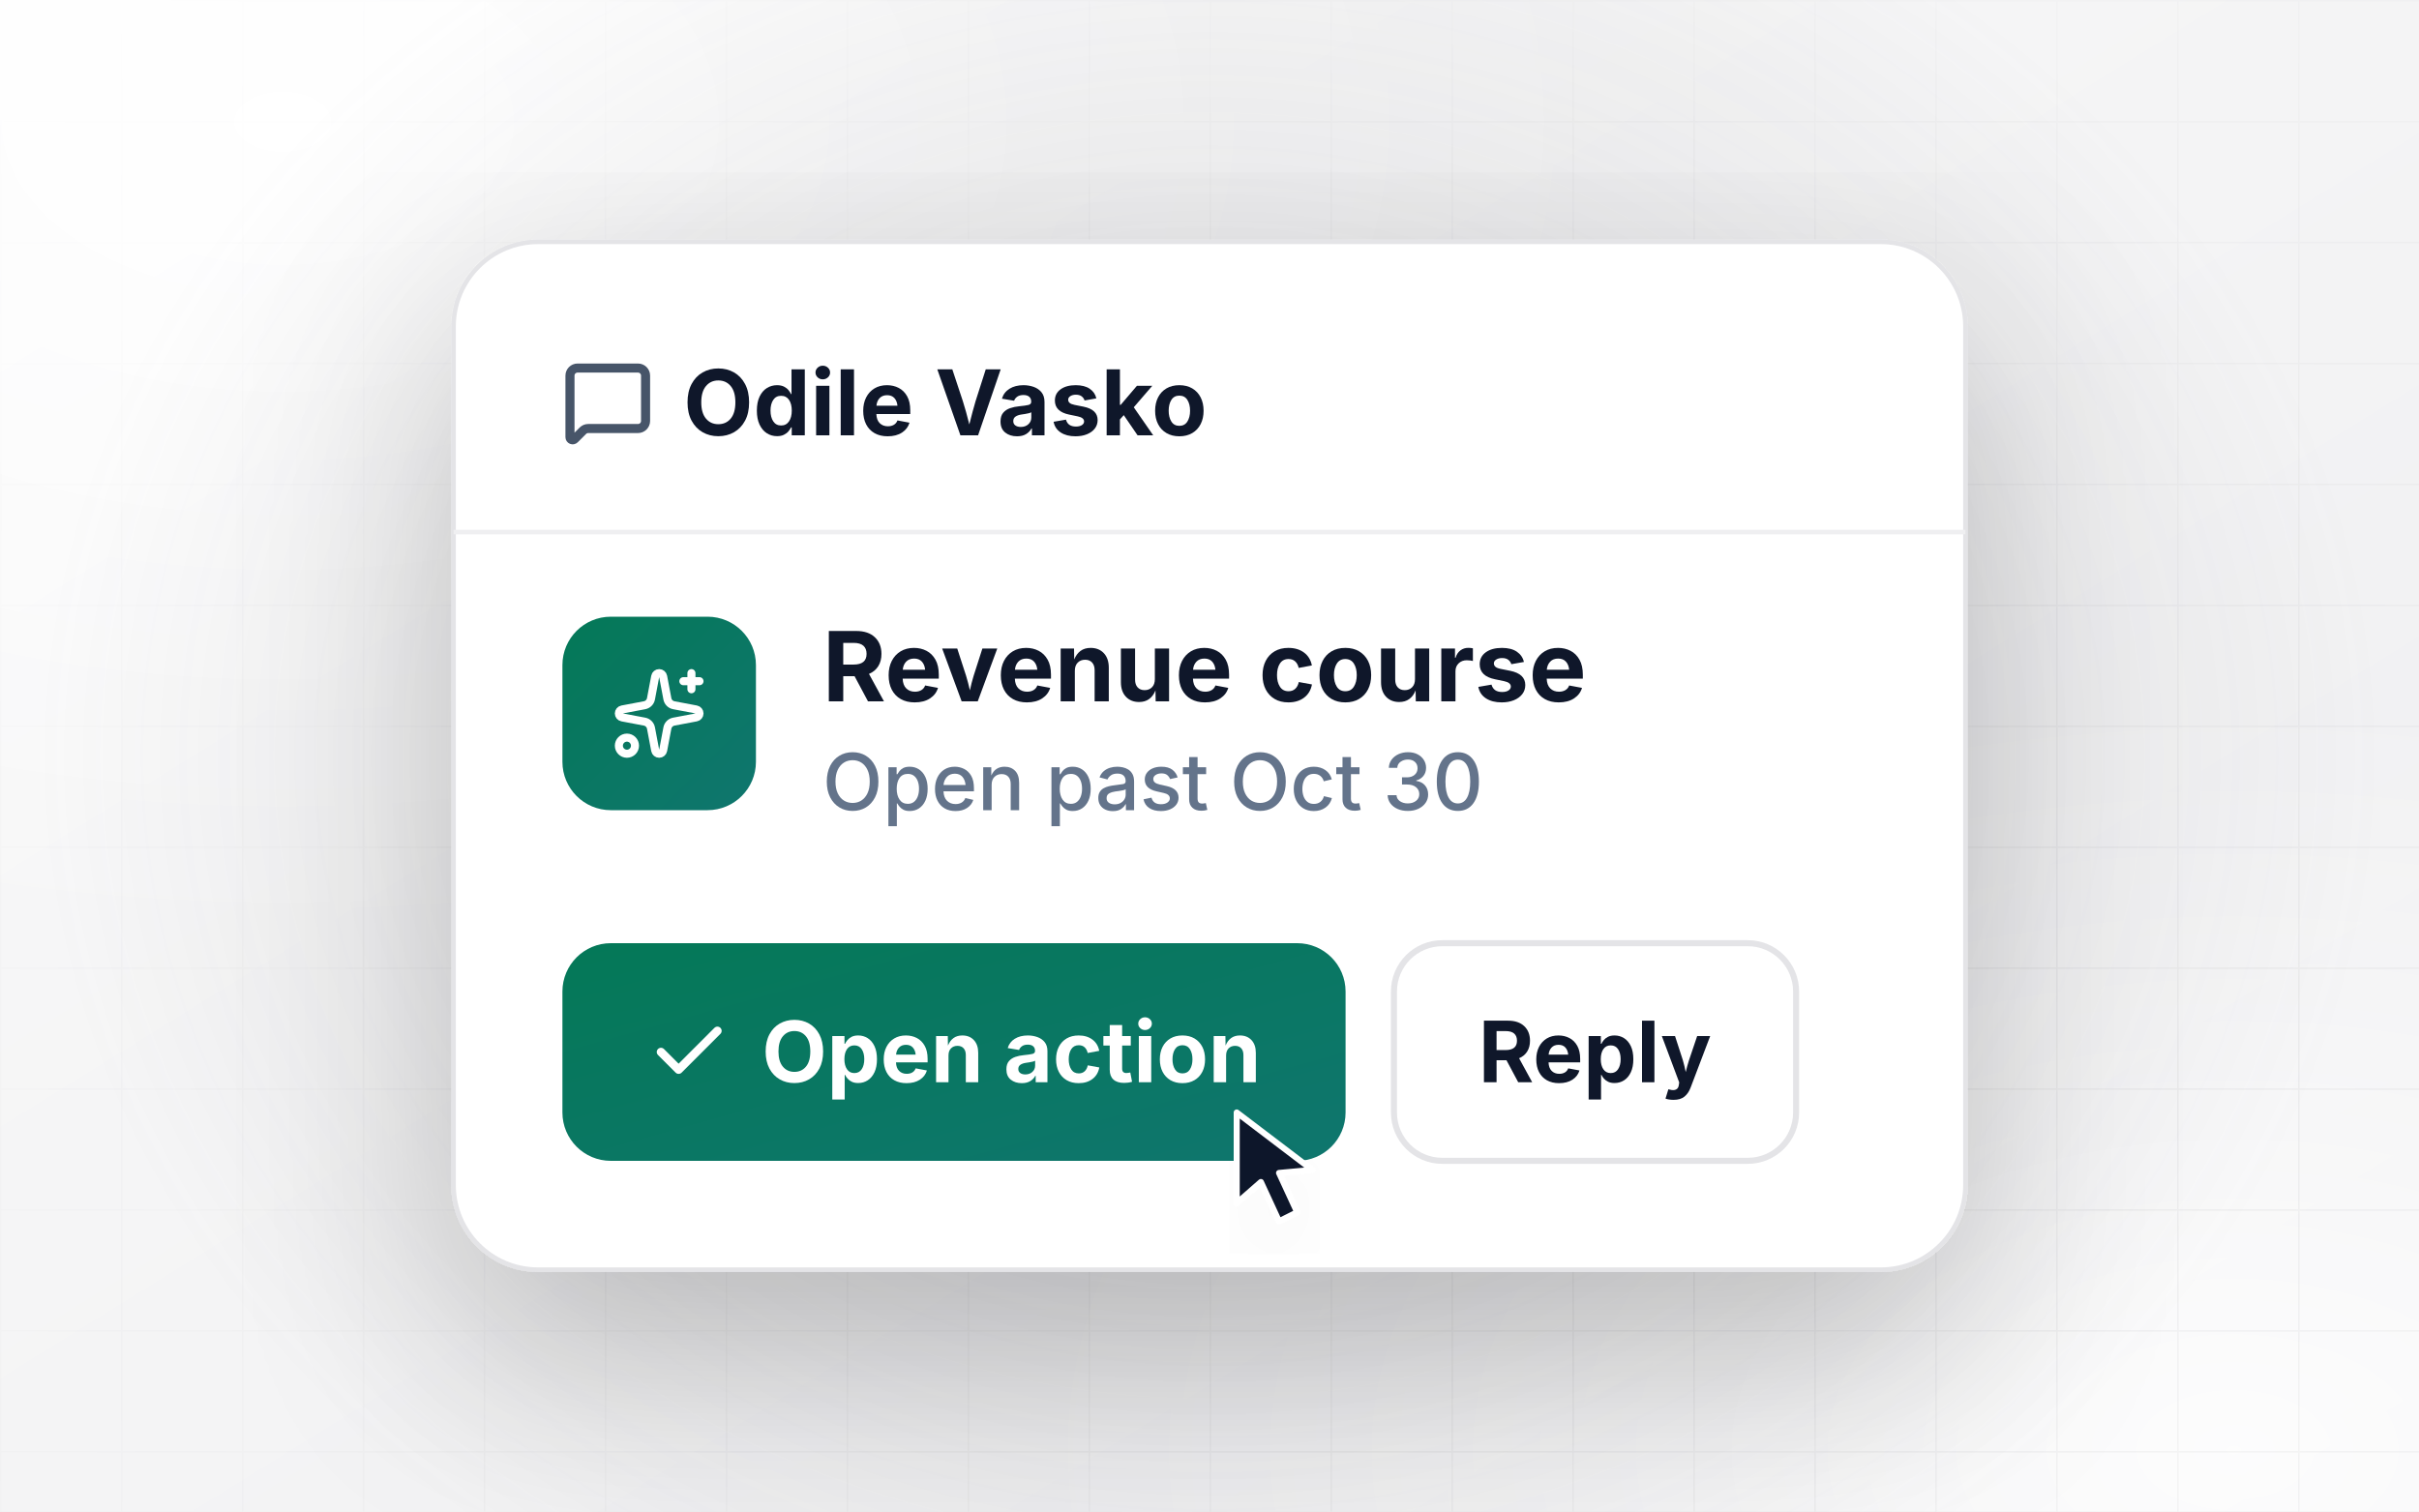
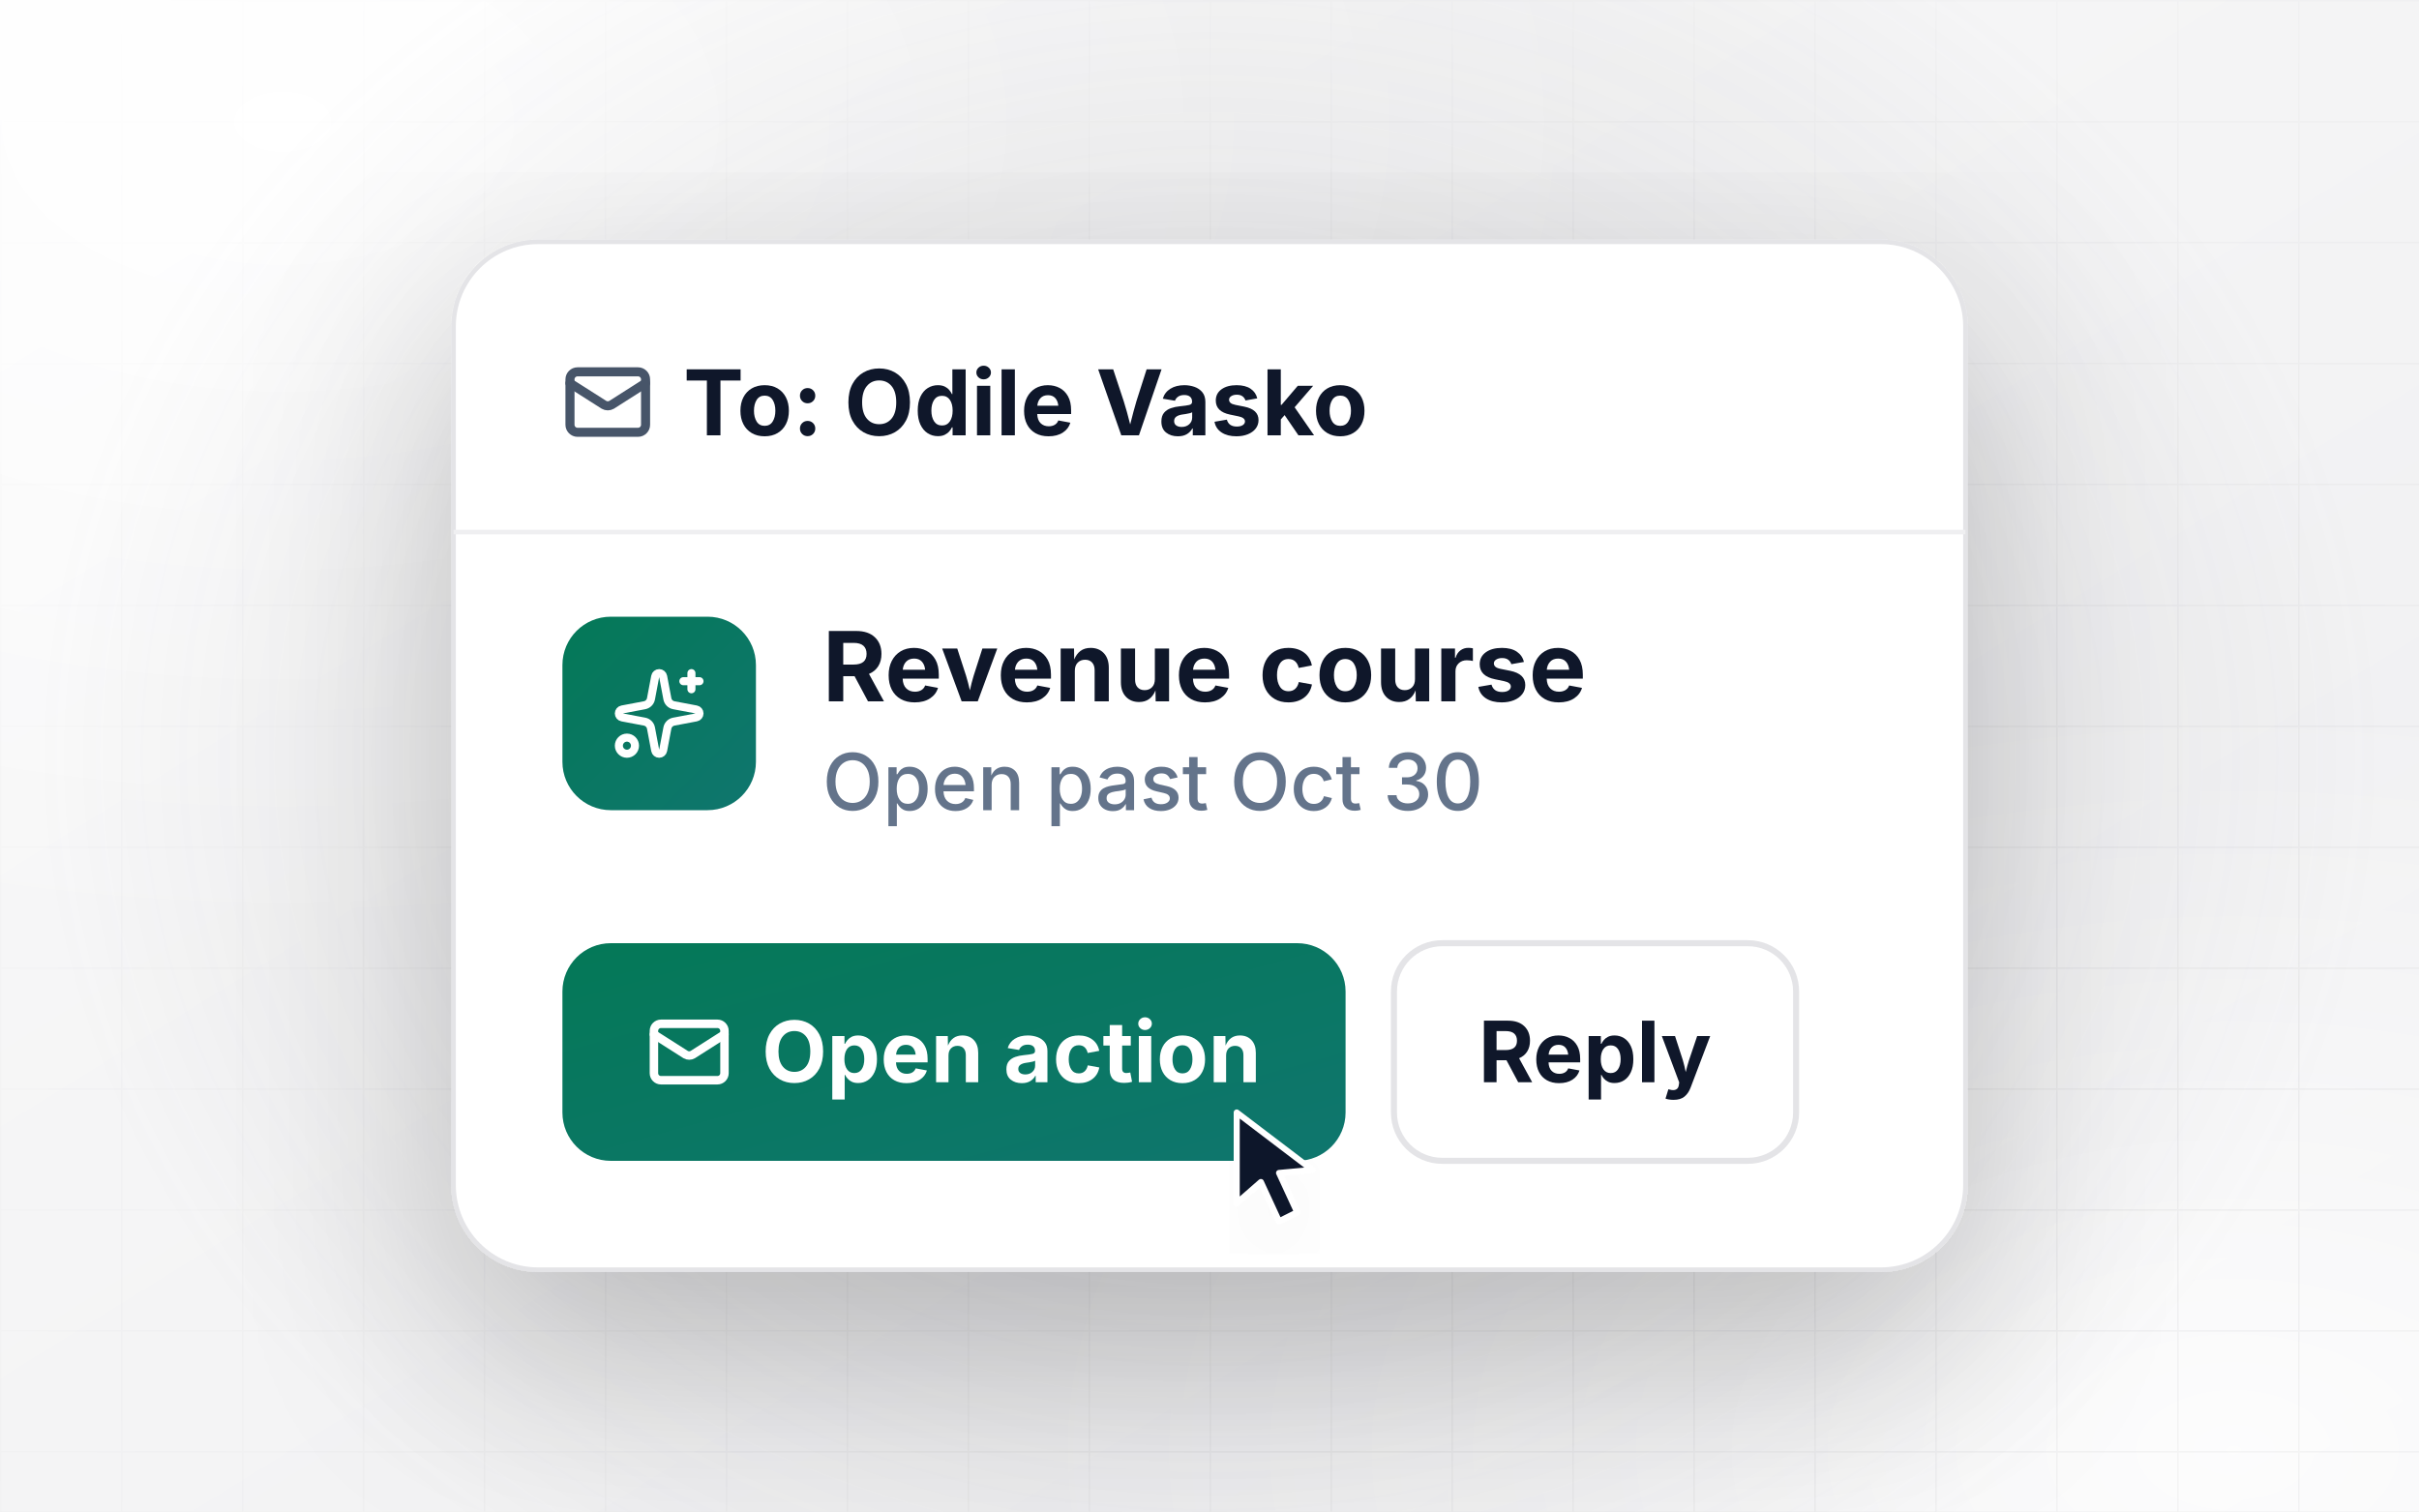
<svg xmlns="http://www.w3.org/2000/svg" xmlns:xlink="http://www.w3.org/1999/xlink" viewBox="0 0 800 500" width="800" height="500" role="img">
  <defs>
    <linearGradient id="bg" x1="0" y1="0" x2="1" y2="1">
      <stop offset="0" stop-color="#FAFAFA" />
      <stop offset="1" stop-color="#EEEEF0" />
    </linearGradient>
    <radialGradient id="glowA" cx="0.12" cy="0.08" r="0.55">
      <stop offset="0" stop-color="#FFFFFF" stop-opacity="0.95" />
      <stop offset="1" stop-color="#FFFFFF" stop-opacity="0" />
    </radialGradient>
    <radialGradient id="glowB" cx="0.92" cy="0.96" r="0.5">
      <stop offset="0" stop-color="#FFFFFF" stop-opacity="0.85" />
      <stop offset="1" stop-color="#FFFFFF" stop-opacity="0" />
    </radialGradient>
    <linearGradient id="gAcc" x1="0" y1="0" x2="1" y2="1">
      <stop offset="0" stop-color="#047857" />
      <stop offset="1" stop-color="#0F766E" />
    </linearGradient>
    <linearGradient id="gStroke" x1="0" y1="0" x2="1" y2="0">
      <stop offset="0" stop-color="#6EE7B7" />
      <stop offset="1" stop-color="#5EEAD4" />
    </linearGradient>
    <pattern id="grid" width="40" height="40" patternUnits="userSpaceOnUse">
      <path d="M40 0H0V40" fill="none" stroke="#52525B" stroke-opacity="0.07" stroke-width="1" />
    </pattern>
    <radialGradient id="fade" cx="0.5" cy="0.45" r="0.65">
      <stop offset="0" stop-color="#fff" stop-opacity="1" />
      <stop offset="1" stop-color="#fff" stop-opacity="0" />
    </radialGradient>
    <mask id="gridMask">
      <rect width="1200" height="800" fill="url(#fade)" />
    </mask>
    <filter id="e1" x="-10%" y="-10%" width="120%" height="140%">
      <feDropShadow dx="0" dy="1" stdDeviation="1.2" flood-color="#0F172A" flood-opacity="0.07" />
      <feDropShadow dx="0" dy="12" stdDeviation="18" flood-color="#18181B" flood-opacity="0.08" />
    </filter>
    <filter id="e2" x="-15%" y="-15%" width="130%" height="160%">
      <feDropShadow dx="0" dy="2" stdDeviation="3" flood-color="#0F172A" flood-opacity="0.10" />
      <feDropShadow dx="0" dy="28" stdDeviation="34" flood-color="#18181B" flood-opacity="0.20" />
    </filter>
    <radialGradient id="spot" cx="0.5" cy="0.5" r="0.5">
      <stop offset="0" stop-color="#71717A" stop-opacity="0.24" />
      <stop offset="1" stop-color="#71717A" stop-opacity="0" />
    </radialGradient>
+     <path id="g700_T" d="M75 1237V1490H1292V1237H837V0H531V1237Z" />
+     <path id="g700_o" d="M628 -22Q460 -22 337.0 50.5Q214 123 147.5 252.5Q81 382 81 554Q81 727 147.5 857.0Q214 987 337.0 1059.5Q460 1132 628 1132Q796 1132 919.0 1059.5Q1042 987 1108.5 857.0Q1175 727 1175 554Q1175 382 1108.5 252.5Q1042 123 919.0 50.5Q796 -22 628 -22ZM628 214Q748 214 809.0 311.0Q870 408 870 555Q870 703 809.0 799.5Q748 896 628 896Q508 896 447.5 799.5Q387 703 387 555Q387 408 447.5 311.0Q508 214 628 214Z" />
+     <path id="g700_colon" d="M342 -19Q269 -19 219.0 30.5Q169 80 169 153Q169 226 219.0 275.5Q269 325 342 325Q415 325 465.0 275.5Q515 226 515 153Q515 80 465.0 30.5Q415 -19 342 -19ZM342 723Q269 723 219.0 772.5Q169 822 169 895Q169 968 219.0 1017.5Q269 1067 342 1067Q415 1067 465.0 1017.5Q515 968 515 895Q515 822 465.0 772.5Q415 723 342 723Z" />
    <path id="g700_O" d="M789 -20Q592 -20 434.5 70.0Q277 160 185.5 331.0Q94 502 94 744Q94 987 185.5 1158.5Q277 1330 434.5 1420.0Q592 1510 789 1510Q987 1510 1144.0 1420.0Q1301 1330 1392.5 1158.5Q1484 987 1484 744Q1484 501 1392.5 330.5Q1301 160 1144.0 70.0Q987 -20 789 -20ZM789 251Q963 251 1068.5 377.5Q1174 504 1174 744Q1174 985 1068.5 1112.0Q963 1239 789 1239Q616 1239 510.0 1111.5Q404 984 404 744Q404 505 510.0 378.0Q616 251 789 251Z" />
    <path id="g700_d" d="M537 -19Q408 -19 305.0 47.5Q202 114 141.5 242.5Q81 371 81 557Q81 748 143.0 876.0Q205 1004 308.0 1068.0Q411 1132 535 1132Q630 1132 693.0 1100.0Q756 1068 794.5 1021.0Q833 974 853 930H863V1490H1163V0H868V179H853Q832 134 793.0 88.5Q754 43 691.0 12.0Q628 -19 537 -19ZM629 222Q743 222 806.0 314.0Q869 406 869 558Q869 710 806.5 801.0Q744 892 629 892Q511 892 450.0 798.5Q389 705 389 558Q389 410 450.5 316.0Q512 222 629 222Z" />
    <path id="g700_i" d="M128 0V1118H428V0ZM278 1264Q210 1264 162.0 1309.0Q114 1354 114 1418Q114 1482 162.0 1527.0Q210 1572 278 1572Q346 1572 394.5 1527.0Q443 1482 443 1418Q443 1354 394.5 1309.0Q346 1264 278 1264Z" />
    <path id="g700_l" d="M428 1490V0H128V1490Z" />
    <path id="g700_e" d="M633 -22Q462 -22 338.0 48.0Q214 118 147.5 247.0Q81 376 81 553Q81 726 147.5 856.0Q214 986 334.5 1059.0Q455 1132 618 1132Q764 1132 883.0 1070.0Q1002 1008 1072.5 882.0Q1143 756 1143 565V481H378Q383 344 454.0 274.0Q525 204 638 204Q717 204 773.5 237.5Q830 271 854 336L1126 285Q1085 146 956.5 62.0Q828 -22 633 -22ZM380 669H854Q843 778 784.0 842.0Q725 906 621 906Q513 906 451.0 839.5Q389 773 380 669Z" />
    <path id="g700_V" d="M571 0 49 1490H388L626 771Q662 659 698.0 528.0Q734 397 772 246Q810 398 844.5 528.0Q879 658 913 771L1143 1490H1480L970 0Z" />
    <path id="g700_a" d="M440 -22Q280 -22 174.0 62.5Q68 147 68 313Q68 438 128.0 509.0Q188 580 284.0 613.0Q380 646 490 656Q634 670 697.5 685.5Q761 701 761 756V761Q761 832 715.5 871.0Q670 910 586 910Q499 910 446.0 872.5Q393 835 375 781L100 827Q143 972 271.5 1052.0Q400 1132 587 1132Q707 1132 815.5 1094.0Q924 1056 992.5 972.5Q1061 889 1061 753V0H777V155H767Q726 77 645.0 27.5Q564 -22 440 -22ZM525 189Q630 189 696.5 250.0Q763 311 763 400V521Q745 508 704.5 498.5Q664 489 619.0 481.5Q574 474 541 470Q458 458 407.0 423.0Q356 388 356 321Q356 256 403.5 222.5Q451 189 525 189Z" />
    <path id="g700_s" d="M572 -22Q370 -22 238.5 64.0Q107 150 78 306L357 354Q400 198 581 198Q667 198 716.5 230.5Q766 263 766 313Q766 398 622 428L429 468Q107 534 107 785Q107 946 236.0 1039.0Q365 1132 577 1132Q776 1132 894.0 1051.0Q1012 970 1043 834L777 787Q759 844 711.0 880.5Q663 917 581 917Q507 917 457.0 885.5Q407 854 407 804Q407 762 439.5 732.5Q472 703 551 687L752 647Q1072 582 1072 345Q1072 235 1008.0 152.5Q944 70 831.0 24.0Q718 -22 572 -22Z" />
    <path id="g700_k" d="M128 0V1490H428V688H445L811 1118H1158L740 633L1179 0H826L514 456L428 359V0Z" />
-     <path id="g700_o" d="M628 -22Q460 -22 337.0 50.5Q214 123 147.5 252.5Q81 382 81 554Q81 727 147.5 857.0Q214 987 337.0 1059.5Q460 1132 628 1132Q796 1132 919.0 1059.5Q1042 987 1108.5 857.0Q1175 727 1175 554Q1175 382 1108.5 252.5Q1042 123 919.0 50.5Q796 -22 628 -22ZM628 214Q748 214 809.0 311.0Q870 408 870 555Q870 703 809.0 799.5Q748 896 628 896Q508 896 447.5 799.5Q387 703 387 555Q387 408 447.5 311.0Q508 214 628 214Z" />
    <path id="g700_R" d="M135 0V1490H716Q970 1490 1109.5 1357.5Q1249 1225 1249 1005Q1249 852 1181.0 743.5Q1113 635 985 581L1302 0H964L680 532H440V0ZM440 779H660Q934 779 934 1005Q934 1118 866.5 1178.0Q799 1238 659 1238H440Z" />
    <path id="g700_v" d="M443 0 31 1118H350L538 538Q561 463 580.5 387.0Q600 311 618 233Q635 311 653.5 386.5Q672 462 696 538L882 1118H1197L784 0Z" />
    <path id="g700_n" d="M428 647V0H128V1118H411L415 887Q462 1004 548.0 1068.0Q634 1132 763 1132Q937 1132 1042.0 1020.0Q1147 908 1147 711V0H847V659Q847 763 793.5 822.0Q740 881 645 881Q549 881 488.5 819.5Q428 758 428 647Z" />
    <path id="g700_u" d="M513 -14Q339 -14 233.5 98.0Q128 210 128 407V1118H428V459Q428 355 482.0 296.0Q536 237 630 237Q726 237 786.5 298.5Q847 360 847 471V1118H1148V0H864L860 232Q813 113 726.5 49.5Q640 -14 513 -14Z" />
    <path id="g700_c" d="M628 -22Q459 -22 336.5 50.5Q214 123 147.5 252.5Q81 382 81 554Q81 727 147.5 857.0Q214 987 336.5 1059.5Q459 1132 628 1132Q827 1132 960.0 1032.5Q1093 933 1125 760L846 708Q827 795 772.5 845.5Q718 896 631 896Q511 896 449.0 801.5Q387 707 387 555Q387 405 449.0 309.5Q511 214 631 214Q718 214 774.0 266.5Q830 319 848 409L1127 358Q1095 181 962.0 79.5Q829 -22 628 -22Z" />
    <path id="g700_r" d="M128 0V1118H418V923H430Q461 1026 533.5 1079.5Q606 1133 700 1133Q751 1133 797 1123V855Q777 861 738.5 865.5Q700 870 667 870Q563 870 495.5 805.0Q428 740 428 636V0Z" />
    <path id="g500_O" d="M786 -20Q593 -20 440.5 72.0Q288 164 200.5 335.0Q113 506 113 744Q113 983 200.5 1154.5Q288 1326 440.5 1418.0Q593 1510 786 1510Q979 1510 1130.5 1418.0Q1282 1326 1369.5 1154.5Q1457 983 1457 744Q1457 506 1369.5 334.5Q1282 163 1130.5 71.5Q979 -20 786 -20ZM786 188Q913 188 1013.5 252.0Q1114 316 1172.5 440.0Q1231 564 1231 744Q1231 925 1172.5 1049.5Q1114 1174 1013.5 1238.0Q913 1302 786 1302Q658 1302 557.0 1238.0Q456 1174 397.5 1049.5Q339 925 339 744Q339 564 397.5 440.0Q456 316 557.0 252.0Q658 188 786 188Z" />
    <path id="g500_p" d="M148 -418V1118H362V936H380Q399 970 434.5 1016.5Q470 1063 534.0 1097.5Q598 1132 703 1132Q837 1132 942.5 1064.0Q1048 996 1109.0 867.0Q1170 738 1170 556Q1170 376 1110.0 246.0Q1050 116 944.5 47.0Q839 -22 703 -22Q601 -22 537.0 12.5Q473 47 436.5 93.0Q400 139 380 175H368V-418ZM654 165Q750 165 814.5 217.0Q879 269 912.0 358.0Q945 447 945 558Q945 668 912.5 755.5Q880 843 815.5 894.0Q751 945 654 945Q512 945 438.0 838.5Q364 732 364 558Q364 383 439.0 274.0Q514 165 654 165Z" />
    <path id="g500_e" d="M630 -23Q465 -23 345.0 48.0Q225 119 160.5 248.0Q96 377 96 551Q96 723 159.5 854.0Q223 985 339.0 1058.5Q455 1132 611 1132Q738 1132 852.5 1075.5Q967 1019 1038.5 895.5Q1110 772 1110 570V492H317Q323 330 409.0 244.5Q495 159 632 159Q724 159 790.5 199.0Q857 239 886 317L1093 268Q1053 137 931.0 57.0Q809 -23 630 -23ZM318 656H892Q880 788 809.5 869.0Q739 950 612 950Q480 950 403.5 863.5Q327 777 318 656Z" />
    <path id="g500_n" d="M368 662V0H148V1118H358L359 903Q411 1021 498.5 1076.5Q586 1132 704 1132Q875 1132 979.5 1024.5Q1084 917 1084 710V0H864V683Q864 804 801.0 872.0Q738 940 628 940Q516 940 442.0 867.5Q368 795 368 662Z" />
    <path id="g500_a" d="M461 -25Q354 -25 268.5 14.5Q183 54 133.0 130.0Q83 206 83 316Q83 411 120.0 472.5Q157 534 219.0 569.5Q281 605 357.5 623.0Q434 641 513 650Q661 667 728.0 679.5Q795 692 795 751V757Q795 850 740.5 901.5Q686 953 581 953Q471 953 408.0 905.0Q345 857 322 800L115 854Q153 954 224.0 1015.0Q295 1076 386.5 1104.0Q478 1132 578 1132Q645 1132 721.0 1116.0Q797 1100 864.0 1058.5Q931 1017 973.0 940.0Q1015 863 1015 742V0H802V153H791Q758 87 677.5 31.0Q597 -25 461 -25ZM510 152Q599 152 663.0 187.5Q727 223 761.5 280.0Q796 337 796 403V546Q780 530 727.5 518.5Q675 507 617.0 499.0Q559 491 525 487Q432 474 365.5 436.5Q299 399 299 313Q299 233 358.5 192.5Q418 152 510 152Z" />
    <path id="g500_s" d="M549 -23Q367 -23 247.5 55.5Q128 134 98 283L305 326Q350 155 551 155Q658 155 720.5 199.5Q783 244 783 306Q783 412 626 447L438 490Q130 559 130 799Q130 899 185.5 974.0Q241 1049 338.5 1090.5Q436 1132 563 1132Q744 1132 847.0 1054.5Q950 977 986 853L789 810Q768 869 716.0 913.5Q664 958 565 958Q474 958 413.0 917.0Q352 876 352 813Q352 757 392.5 722.5Q433 688 525 667L705 627Q1010 558 1010 325Q1010 223 951.5 144.5Q893 66 789.0 21.5Q685 -23 549 -23Z" />
    <path id="g500_t" d="M626 1118V939H403V302Q403 235 431.5 203.5Q460 172 525 172Q543 172 570.5 176.0Q598 180 618 184L657 8Q622 -4 581.5 -9.5Q541 -15 503 -15Q351 -15 267.0 63.5Q183 142 183 284V939H20V1118H183V1384H403V1118Z" />
    <path id="g500_c" d="M618 -23Q460 -23 343.0 49.0Q226 121 161.0 250.5Q96 380 96 553Q96 727 161.0 857.5Q226 988 343.0 1060.0Q460 1132 618 1132Q792 1132 918.5 1044.5Q1045 957 1086 802L877 752Q854 839 787.5 892.5Q721 946 619 946Q518 946 451.5 893.0Q385 840 352.5 750.5Q320 661 320 553Q320 446 352.5 357.5Q385 269 451.5 216.0Q518 163 619 163Q723 163 791.0 218.5Q859 274 881 365L1089 315Q1048 157 921.0 67.0Q794 -23 618 -23Z" />
    <path id="g500_three" d="M643 -20Q492 -20 374.5 32.0Q257 84 188.5 176.0Q120 268 116 390H347Q353 291 437.0 233.5Q521 176 641 176Q771 176 855.5 242.5Q940 309 940 417Q940 528 855.0 598.5Q770 669 617 669H490V855H617Q740 855 817.5 919.5Q895 984 895 1091Q895 1194 827.0 1256.5Q759 1319 645 1319Q537 1319 454.0 1261.5Q371 1204 367 1102H147Q151 1223 218.5 1315.0Q286 1407 398.5 1458.5Q511 1510 649 1510Q792 1510 897.5 1454.0Q1003 1398 1060.0 1305.5Q1117 1213 1117 1104Q1117 978 1047.0 891.5Q977 805 860 774V763Q1009 740 1090.0 644.5Q1171 549 1171 409Q1171 285 1102.5 188.0Q1034 91 915.0 35.5Q796 -20 643 -20Z" />
    <path id="g500_zero" d="M661 -20Q401 -20 257.0 180.0Q113 380 113 744Q113 1106 257.5 1308.0Q402 1510 661 1510Q920 1510 1064.5 1308.0Q1209 1106 1209 744Q1209 381 1065.5 180.5Q922 -20 661 -20ZM661 175Q816 175 899.5 324.0Q983 473 983 744Q983 1016 899.5 1166.0Q816 1316 661 1316Q506 1316 422.0 1165.5Q338 1015 338 744Q338 473 422.0 324.0Q506 175 661 175Z" />
    <path id="g700_p" d="M128 -418V1118H423V930H437Q457 974 495.5 1021.0Q534 1068 597.5 1100.0Q661 1132 756 1132Q880 1132 983.0 1068.0Q1086 1004 1147.5 876.0Q1209 748 1209 557Q1209 371 1149.0 242.5Q1089 114 986.0 47.5Q883 -19 754 -19Q663 -19 600.0 12.0Q537 43 497.5 88.5Q458 134 437 179H428V-418ZM662 222Q779 222 840.5 316.0Q902 410 902 558Q902 705 841.0 798.5Q780 892 662 892Q546 892 483.5 801.0Q421 710 421 558Q421 406 484.0 314.0Q547 222 662 222Z" />
    <path id="g700_t" d="M683 1118V889H474V327Q474 223 576 223Q593 223 623.5 227.5Q654 232 671 236L714 11Q664 -4 614.5 -10.0Q565 -16 520 -16Q352 -16 263.0 65.5Q174 147 174 301V889H20V1118H174V1384H474V1118Z" />
    <path id="g700_y" d="M120 -396 189 -170 226 -179Q317 -204 375.0 -175.5Q433 -147 443 -63L451 -3L31 1118H350L538 538Q561 465 577.0 392.5Q593 320 609 246Q627 321 646.5 393.5Q666 466 690 538L886 1118H1201L726 -132Q675 -267 579.5 -346.5Q484 -426 316 -426Q256 -426 204.0 -417.5Q152 -409 120 -396Z" />
  </defs>
  <style>
.pulse{transform-box:fill-box;transform-origin:center;animation:pulse 2.4s cubic-bezier(.2,.7,.3,1) infinite}
@keyframes pulse{0%{transform:scale(1);opacity:.30}75%{transform:scale(2.1);opacity:0}100%{transform:scale(2.1);opacity:0}}
.caret{animation:blink 1.1s steps(1) infinite}
@keyframes blink{0%,55%{opacity:1}56%,100%{opacity:0}}
.press{transform-box:fill-box;transform-origin:0 0;animation:press 3.2s ease-in-out infinite}
@keyframes press{0%,58%,100%{transform:translate(0,0) scale(1)}66%{transform:translate(1.5px,2px) scale(.9)}74%{transform:translate(0,0) scale(1)}}
.ripple{transform-box:fill-box;transform-origin:center;opacity:0;animation:ripple 3.2s ease-out infinite}
@keyframes ripple{0%,62%{opacity:0;transform:scale(.4)}68%{opacity:.5}100%{opacity:0;transform:scale(2.4)}}
.sweep{animation:sweep 4.8s cubic-bezier(.45,0,.2,1) infinite}
@keyframes sweep{0%{transform:translateY(-470px);opacity:0}8%{opacity:1}72%{transform:translateY(0);opacity:1}100%{transform:translateY(0);opacity:1}}
.ring{transform-box:fill-box;transform-origin:50% 12%;animation:ring 4s ease-in-out infinite}
@keyframes ring{0%,70%,100%{transform:rotate(0)}74%{transform:rotate(14deg)}78%{transform:rotate(-12deg)}82%{transform:rotate(8deg)}86%{transform:rotate(-4deg)}90%{transform:rotate(0)}}
.glow{animation:glow 2.6s ease-in-out infinite}
@keyframes glow{0%,100%{opacity:1}50%{opacity:.45}}
.float{animation:float 6s ease-in-out infinite}
@keyframes float{0%,100%{transform:translateY(0)}50%{transform:translateY(-6px)}}
@media (prefers-reduced-motion: reduce){*{animation:none!important}}
</style>
  <rect width="800" height="500" fill="url(#bg)" />
  <rect width="800" height="500" fill="url(#glowA)" />
  <rect width="800" height="500" fill="url(#glowB)" />
  <rect width="800" height="500" fill="url(#grid)" mask="url(#gridMask)" />
  <ellipse cx="400.0" cy="250.0" rx="390.0" ry="323.0" fill="url(#spot)" />
  <rect x="150" y="80" width="500" height="340" rx="28" fill="#fff" stroke="#E4E4E7" stroke-width="1.5" filter="url(#e2)" />
  <g transform="translate(186 118) scale(1.25)" fill="none" stroke="#475569" stroke-width="2.4" stroke-linecap="round" stroke-linejoin="round">
-     <path d="M22 17a2 2 0 0 1-2 2H6.828a2 2 0 0 0-1.414.586l-2.202 2.202A.71.71 0 0 1 2 21.286V5a2 2 0 0 1 2-2h16a2 2 0 0 1 2 2z" />
+     <path d="m22 7-8.991 5.727a2 2 0 0 1-2.009 0L2 7" />
+     <rect x="2" y="4" width="20" height="16" rx="2" />
  </g>
  <g>
-     <use href="#g700_O" xlink:href="#g700_O" transform="translate(226.00 144.00) scale(0.01465 -0.01465)" fill="#0F172A" />
-     <use href="#g700_d" xlink:href="#g700_d" transform="translate(249.12 144.00) scale(0.01465 -0.01465)" fill="#0F172A" />
-     <use href="#g700_i" xlink:href="#g700_i" transform="translate(268.03 144.00) scale(0.01465 -0.01465)" fill="#0F172A" />
-     <use href="#g700_l" xlink:href="#g700_l" transform="translate(276.16 144.00) scale(0.01465 -0.01465)" fill="#0F172A" />
-     <use href="#g700_e" xlink:href="#g700_e" transform="translate(284.29 144.00) scale(0.01465 -0.01465)" fill="#0F172A" />
-     <use href="#g700_V" xlink:href="#g700_V" transform="translate(309.26 144.00) scale(0.01465 -0.01465)" fill="#0F172A" />
-     <use href="#g700_a" xlink:href="#g700_a" transform="translate(329.89 144.00) scale(0.01465 -0.01465)" fill="#0F172A" />
-     <use href="#g700_s" xlink:href="#g700_s" transform="translate(347.30 144.00) scale(0.01465 -0.01465)" fill="#0F172A" />
-     <use href="#g700_k" xlink:href="#g700_k" transform="translate(364.11 144.00) scale(0.01465 -0.01465)" fill="#0F172A" />
-     <use href="#g700_o" xlink:href="#g700_o" transform="translate(380.83 144.00) scale(0.01465 -0.01465)" fill="#0F172A" />
+     <use href="#g700_T" xlink:href="#g700_T" transform="translate(226.00 144.00) scale(0.01465 -0.01465)" fill="#0F172A" />
+     <use href="#g700_o" xlink:href="#g700_o" transform="translate(243.68 144.00) scale(0.01465 -0.01465)" fill="#0F172A" />
+     <use href="#g700_colon" xlink:href="#g700_colon" transform="translate(262.08 144.00) scale(0.01465 -0.01465)" fill="#0F172A" />
+     <use href="#g700_O" xlink:href="#g700_O" transform="translate(279.20 144.00) scale(0.01465 -0.01465)" fill="#0F172A" />
+     <use href="#g700_d" xlink:href="#g700_d" transform="translate(302.32 144.00) scale(0.01465 -0.01465)" fill="#0F172A" />
+     <use href="#g700_i" xlink:href="#g700_i" transform="translate(321.23 144.00) scale(0.01465 -0.01465)" fill="#0F172A" />
+     <use href="#g700_l" xlink:href="#g700_l" transform="translate(329.36 144.00) scale(0.01465 -0.01465)" fill="#0F172A" />
+     <use href="#g700_e" xlink:href="#g700_e" transform="translate(337.49 144.00) scale(0.01465 -0.01465)" fill="#0F172A" />
+     <use href="#g700_V" xlink:href="#g700_V" transform="translate(362.46 144.00) scale(0.01465 -0.01465)" fill="#0F172A" />
+     <use href="#g700_a" xlink:href="#g700_a" transform="translate(383.09 144.00) scale(0.01465 -0.01465)" fill="#0F172A" />
+     <use href="#g700_s" xlink:href="#g700_s" transform="translate(400.51 144.00) scale(0.01465 -0.01465)" fill="#0F172A" />
+     <use href="#g700_k" xlink:href="#g700_k" transform="translate(417.31 144.00) scale(0.01465 -0.01465)" fill="#0F172A" />
+     <use href="#g700_o" xlink:href="#g700_o" transform="translate(434.04 144.00) scale(0.01465 -0.01465)" fill="#0F172A" />
  </g>
  <line x1="150" y1="176" x2="650" y2="176" stroke="#EFEFF1" stroke-width="1.5" />
  <rect x="186" y="204" width="64" height="64" rx="16" fill="url(#gAcc)" />
  <g transform="translate(202 220) scale(1.3333)" fill="none" stroke="#fff" stroke-width="2" stroke-linecap="round" stroke-linejoin="round">
    <path d="M11.017 2.814a1 1 0 0 1 1.966 0l1.051 5.558a2 2 0 0 0 1.594 1.594l5.558 1.051a1 1 0 0 1 0 1.966l-5.558 1.051a2 2 0 0 0-1.594 1.594l-1.051 5.558a1 1 0 0 1-1.966 0l-1.051-5.558a2 2 0 0 0-1.594-1.594l-5.558-1.051a1 1 0 0 1 0-1.966l5.558-1.051a2 2 0 0 0 1.594-1.594z" />
    <path d="M20 2v4" />
    <path d="M22 4h-4" />
    <circle cx="4" cy="20" r="2" />
  </g>
  <g>
    <use href="#g700_R" xlink:href="#g700_R" transform="translate(272.00 232.00) scale(0.01562 -0.01562)" fill="#0F172A" />
    <use href="#g700_e" xlink:href="#g700_e" transform="translate(292.62 232.00) scale(0.01562 -0.01562)" fill="#0F172A" />
    <use href="#g700_v" xlink:href="#g700_v" transform="translate(311.11 232.00) scale(0.01562 -0.01562)" fill="#0F172A" />
    <use href="#g700_e" xlink:href="#g700_e" transform="translate(329.72 232.00) scale(0.01562 -0.01562)" fill="#0F172A" />
    <use href="#g700_n" xlink:href="#g700_n" transform="translate(348.78 232.00) scale(0.01562 -0.01562)" fill="#0F172A" />
    <use href="#g700_u" xlink:href="#g700_u" transform="translate(368.70 232.00) scale(0.01562 -0.01562)" fill="#0F172A" />
    <use href="#g700_e" xlink:href="#g700_e" transform="translate(388.62 232.00) scale(0.01562 -0.01562)" fill="#0F172A" />
    <use href="#g700_c" xlink:href="#g700_c" transform="translate(416.28 232.00) scale(0.01562 -0.01562)" fill="#0F172A" />
    <use href="#g700_o" xlink:href="#g700_o" transform="translate(435.11 232.00) scale(0.01562 -0.01562)" fill="#0F172A" />
    <use href="#g700_u" xlink:href="#g700_u" transform="translate(454.73 232.00) scale(0.01562 -0.01562)" fill="#0F172A" />
    <use href="#g700_r" xlink:href="#g700_r" transform="translate(474.66 232.00) scale(0.01562 -0.01562)" fill="#0F172A" />
    <use href="#g700_s" xlink:href="#g700_s" transform="translate(487.69 232.00) scale(0.01562 -0.01562)" fill="#0F172A" />
    <use href="#g700_e" xlink:href="#g700_e" transform="translate(505.61 232.00) scale(0.01562 -0.01562)" fill="#0F172A" />
  </g>
  <g>
    <use href="#g500_O" xlink:href="#g500_O" transform="translate(272.00 268.00) scale(0.0127 -0.0127)" fill="#64748B" />
    <use href="#g500_p" xlink:href="#g500_p" transform="translate(291.93 268.00) scale(0.0127 -0.0127)" fill="#64748B" />
    <use href="#g500_e" xlink:href="#g500_e" transform="translate(308.00 268.00) scale(0.0127 -0.0127)" fill="#64748B" />
    <use href="#g500_n" xlink:href="#g500_n" transform="translate(323.28 268.00) scale(0.0127 -0.0127)" fill="#64748B" />
    <use href="#g500_p" xlink:href="#g500_p" transform="translate(345.85 268.00) scale(0.0127 -0.0127)" fill="#64748B" />
    <use href="#g500_a" xlink:href="#g500_a" transform="translate(362.17 268.00) scale(0.0127 -0.0127)" fill="#64748B" />
    <use href="#g500_s" xlink:href="#g500_s" transform="translate(376.94 268.00) scale(0.0127 -0.0127)" fill="#64748B" />
    <use href="#g500_t" xlink:href="#g500_t" transform="translate(390.94 268.00) scale(0.0127 -0.0127)" fill="#64748B" />
    <use href="#g500_O" xlink:href="#g500_O" transform="translate(406.72 268.00) scale(0.0127 -0.0127)" fill="#64748B" />
    <use href="#g500_c" xlink:href="#g500_c" transform="translate(426.65 268.00) scale(0.0127 -0.0127)" fill="#64748B" />
    <use href="#g500_t" xlink:href="#g500_t" transform="translate(441.66 268.00) scale(0.0127 -0.0127)" fill="#64748B" />
    <use href="#g500_three" xlink:href="#g500_three" transform="translate(457.44 268.00) scale(0.0127 -0.0127)" fill="#64748B" />
    <use href="#g500_zero" xlink:href="#g500_zero" transform="translate(473.74 268.00) scale(0.0127 -0.0127)" fill="#64748B" />
  </g>
  <rect x="186" y="312" width="259" height="72" rx="16" fill="url(#gAcc)" />
  <g transform="translate(213.9287 334.0) scale(1.1667)" fill="none" stroke="#fff" stroke-width="2.4" stroke-linecap="round" stroke-linejoin="round">
-     <path d="M20 6 9 17l-5-5" />
+     <path d="m22 7-8.991 5.727a2 2 0 0 1-2.009 0L2 7" />
+     <rect x="2" y="4" width="20" height="16" rx="2" />
  </g>
  <g>
    <use href="#g700_O" xlink:href="#g700_O" transform="translate(251.93 358.00) scale(0.01367 -0.01367)" fill="#fff" />
    <use href="#g700_p" xlink:href="#g700_p" transform="translate(273.50 358.00) scale(0.01367 -0.01367)" fill="#fff" />
    <use href="#g700_e" xlink:href="#g700_e" transform="translate(291.15 358.00) scale(0.01367 -0.01367)" fill="#fff" />
    <use href="#g700_n" xlink:href="#g700_n" transform="translate(307.83 358.00) scale(0.01367 -0.01367)" fill="#fff" />
    <use href="#g700_a" xlink:href="#g700_a" transform="translate(331.90 358.00) scale(0.01367 -0.01367)" fill="#fff" />
    <use href="#g700_c" xlink:href="#g700_c" transform="translate(348.15 358.00) scale(0.01367 -0.01367)" fill="#fff" />
    <use href="#g700_t" xlink:href="#g700_t" transform="translate(364.63 358.00) scale(0.01367 -0.01367)" fill="#fff" />
    <use href="#g700_i" xlink:href="#g700_i" transform="translate(374.88 358.00) scale(0.01367 -0.01367)" fill="#fff" />
    <use href="#g700_o" xlink:href="#g700_o" transform="translate(382.47 358.00) scale(0.01367 -0.01367)" fill="#fff" />
    <use href="#g700_n" xlink:href="#g700_n" transform="translate(399.64 358.00) scale(0.01367 -0.01367)" fill="#fff" />
  </g>
  <rect x="461" y="312" width="133" height="72" rx="16" fill="#fff" stroke="#E4E4E7" stroke-width="2" />
  <g>
    <use href="#g700_R" xlink:href="#g700_R" transform="translate(488.92 358.00) scale(0.01367 -0.01367)" fill="#0F172A" />
    <use href="#g700_e" xlink:href="#g700_e" transform="translate(506.96 358.00) scale(0.01367 -0.01367)" fill="#0F172A" />
    <use href="#g700_p" xlink:href="#g700_p" transform="translate(523.64 358.00) scale(0.01367 -0.01367)" fill="#0F172A" />
    <use href="#g700_l" xlink:href="#g700_l" transform="translate(541.29 358.00) scale(0.01367 -0.01367)" fill="#0F172A" />
    <use href="#g700_y" xlink:href="#g700_y" transform="translate(549.17 358.00) scale(0.01367 -0.01367)" fill="#0F172A" />
  </g>
  <circle class="ripple" cx="409" cy="368" r="14" fill="#047857" />
  <g class="press">
    <g filter="url(#e1)">
      <path d="M409 368 l0 30 l8 -7 l6 13 l6 -3 l-6 -13 l11 -1 z" fill="#0F172A" stroke="#fff" stroke-width="2" stroke-linejoin="round" />
    </g>
  </g>
</svg>
